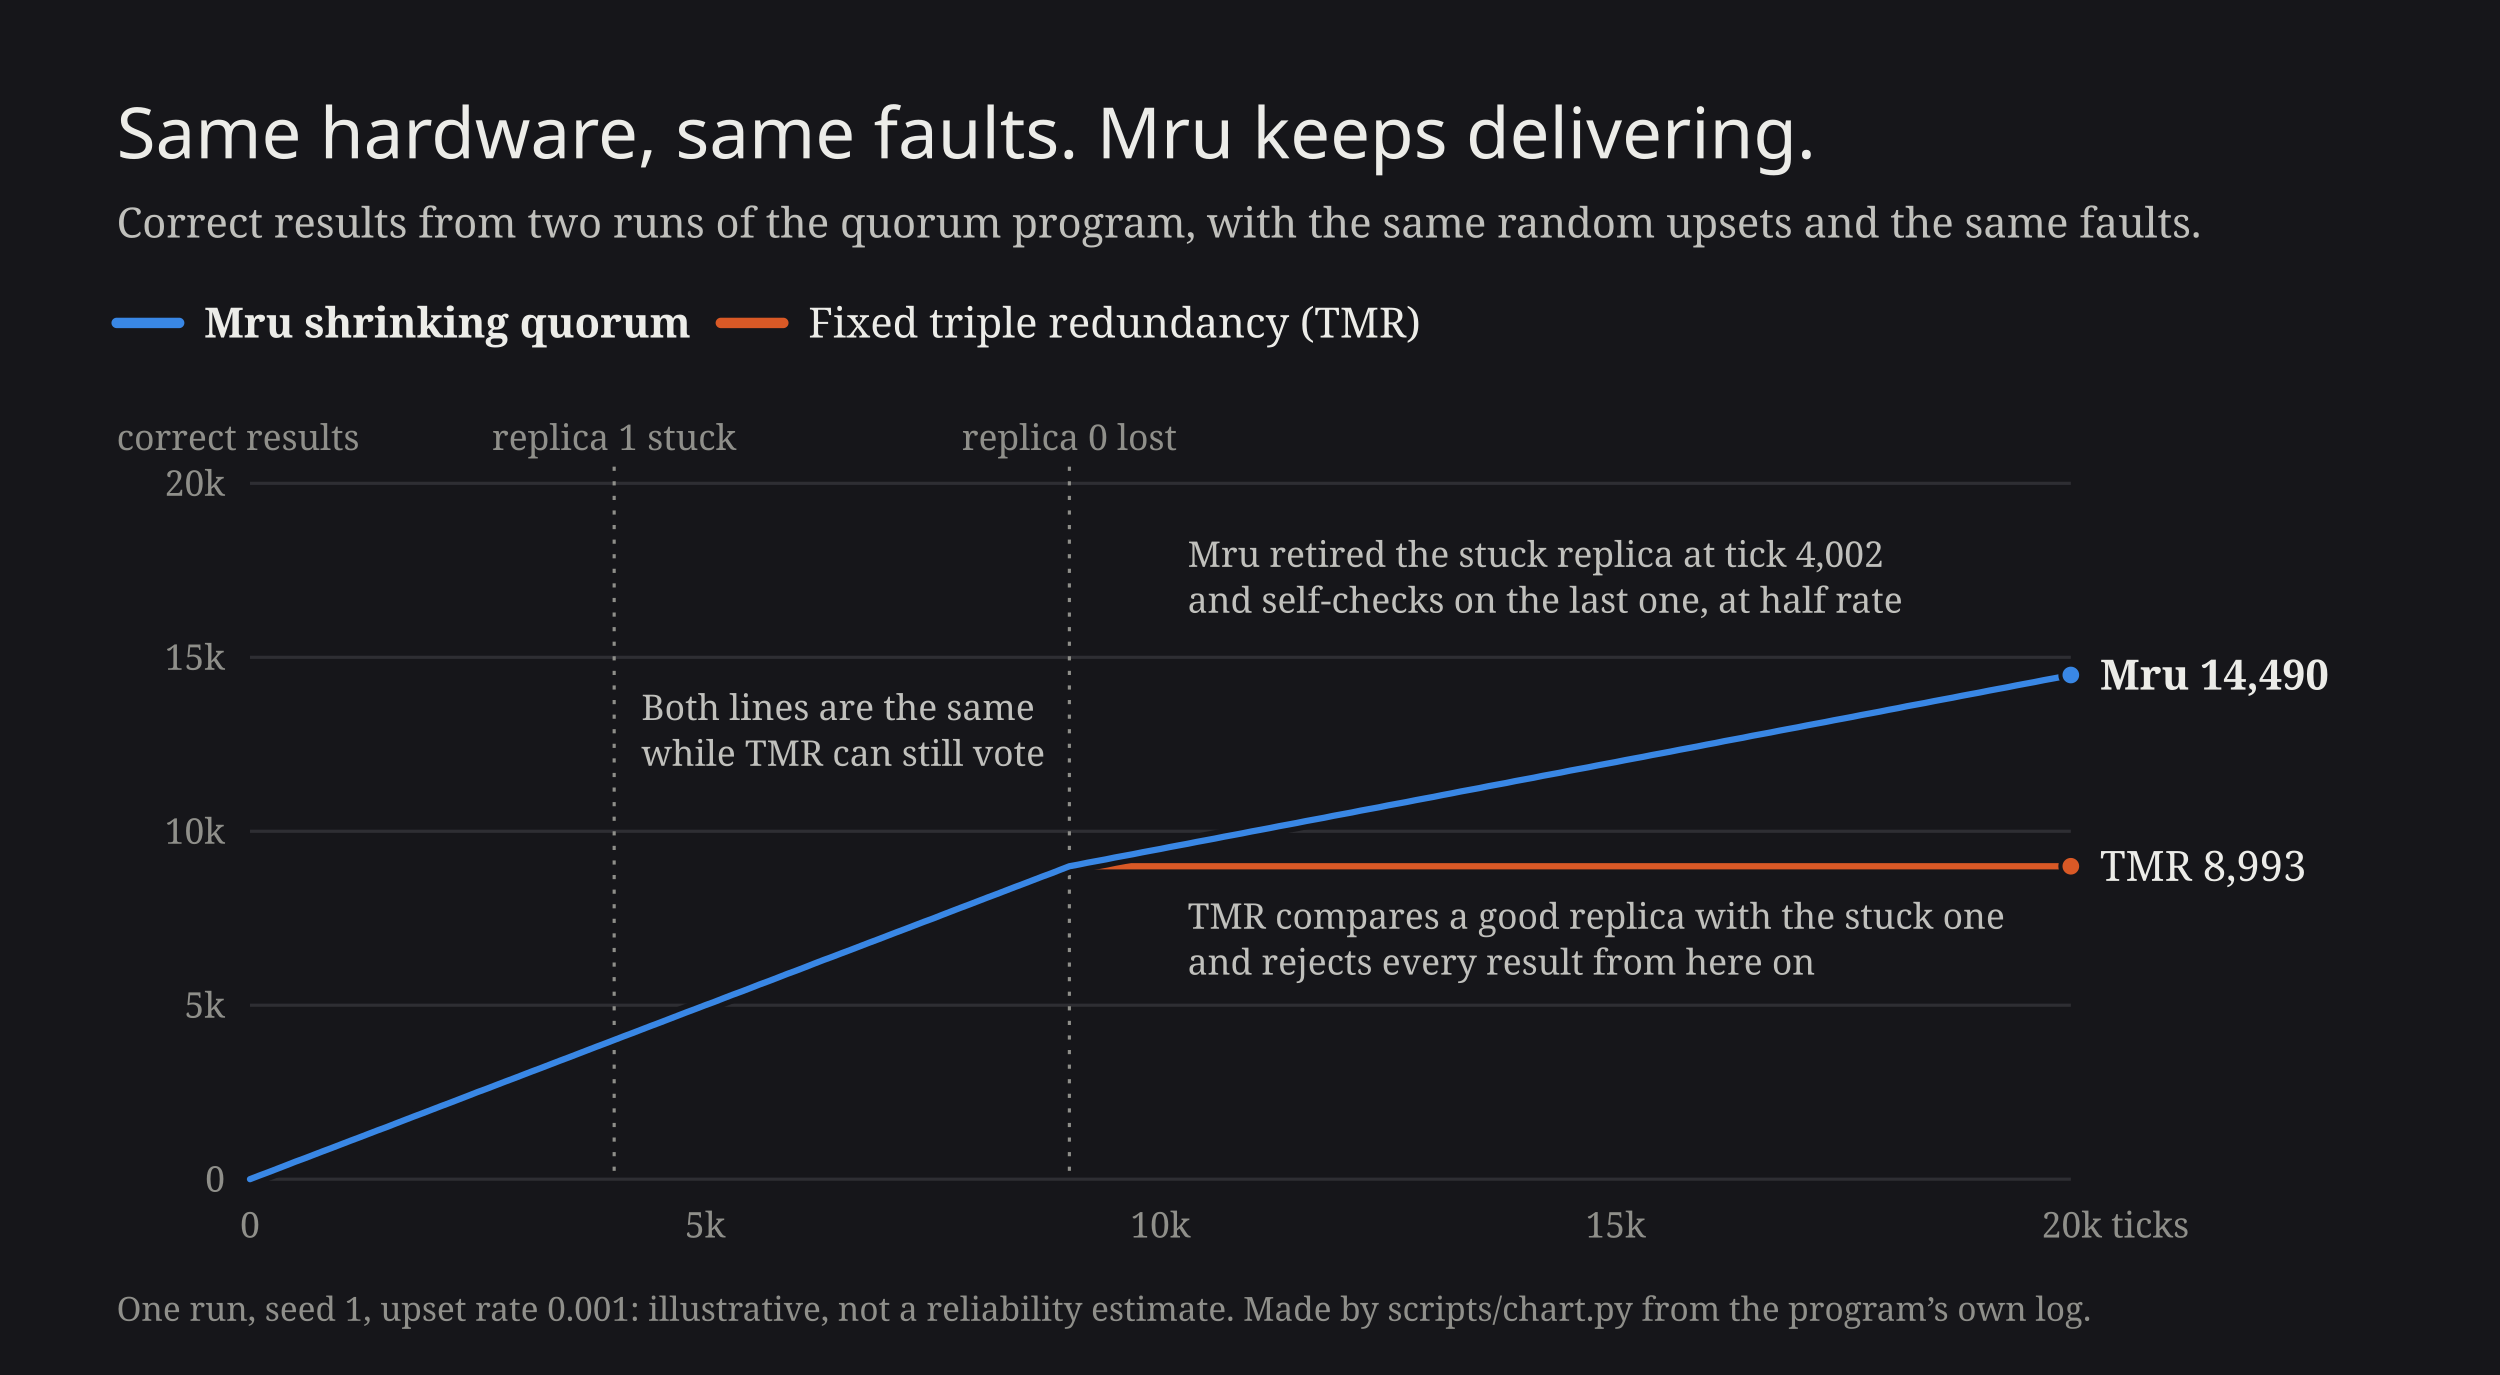
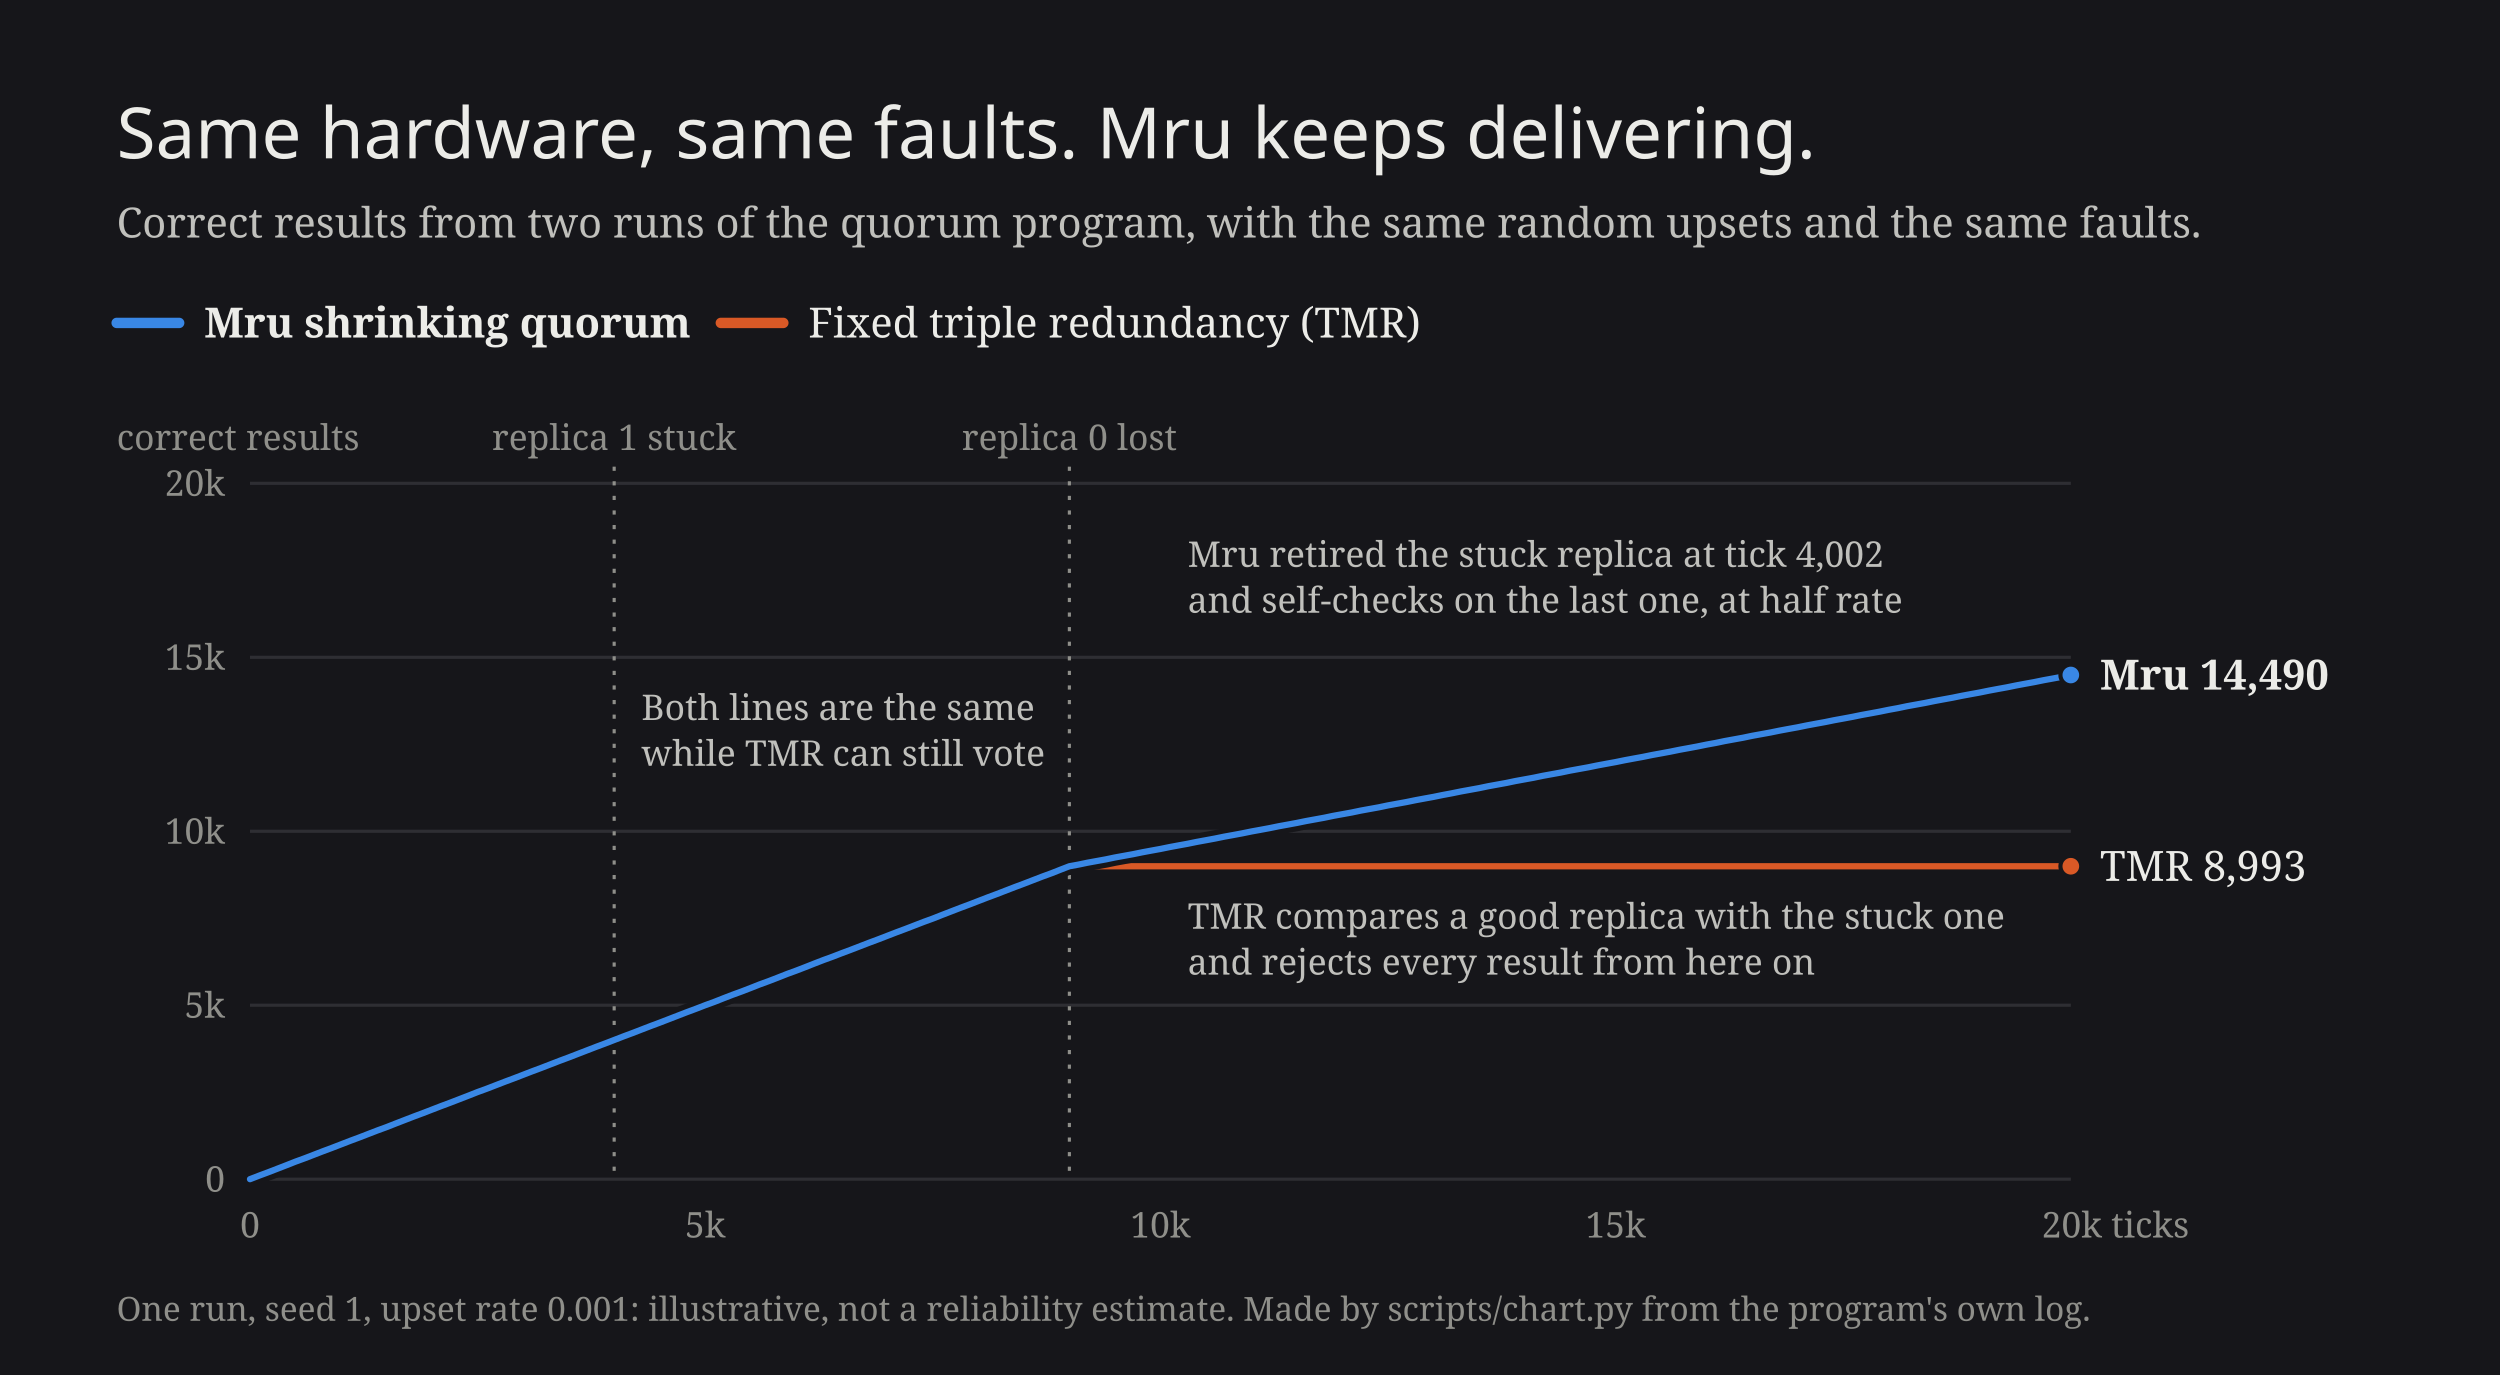
<svg xmlns="http://www.w3.org/2000/svg" width="1200" height="660" viewBox="0 0 1200 660">
  <style>text{font-family:Charter,'Source Serif 4',Georgia,serif;fill:#ecece8} .soft{fill:#c0c0bc} .faint{fill:#8f8f8a} .display{font-family:Futura,Jost,'Century Gothic',sans-serif;font-weight:500}</style>
  <rect width="1200" height="660" fill="#16161a" />
  <text class="display" x="56" y="76" font-size="34">Same hardware, same faults. Mru keeps delivering.</text>
  <text x="56" y="114" font-size="20" class="soft">Correct results from two runs of the quorum program, with the same random upsets and the same faults.</text>
  <line x1="56" x2="86" y1="155" y2="155" stroke="#3987e5" stroke-width="5" stroke-linecap="round" />
  <text x="98" y="162" font-size="20" font-weight="700">Mru shrinking quorum</text>
  <line x1="346" x2="376" y1="155" y2="155" stroke="#d95926" stroke-width="5" stroke-linecap="round" />
  <text x="388" y="162" font-size="20" font-weight="400">Fixed triple redundancy (TMR)</text>
  <line x1="120" x2="994" y1="566.0" y2="566.0" stroke="#2e2e33" stroke-width="1.5" />
  <text x="108" y="572.0" font-size="17" text-anchor="end" class="faint">0</text>
  <line x1="120" x2="994" y1="482.5" y2="482.5" stroke="#2e2e33" stroke-width="1.5" />
  <text x="108" y="488.5" font-size="17" text-anchor="end" class="faint">5k</text>
  <line x1="120" x2="994" y1="399.0" y2="399.0" stroke="#2e2e33" stroke-width="1.5" />
  <text x="108" y="405.0" font-size="17" text-anchor="end" class="faint">10k</text>
  <line x1="120" x2="994" y1="315.5" y2="315.5" stroke="#2e2e33" stroke-width="1.5" />
  <text x="108" y="321.5" font-size="17" text-anchor="end" class="faint">15k</text>
  <line x1="120" x2="994" y1="232.0" y2="232.0" stroke="#2e2e33" stroke-width="1.5" />
  <text x="108" y="238.0" font-size="17" text-anchor="end" class="faint">20k</text>
  <text x="120.0" y="594" font-size="17" text-anchor="middle" class="faint">0</text>
  <text x="338.5" y="594" font-size="17" text-anchor="middle" class="faint">5k</text>
  <text x="557.0" y="594" font-size="17" text-anchor="middle" class="faint">10k</text>
  <text x="775.5" y="594" font-size="17" text-anchor="middle" class="faint">15k</text>
  <text x="980.0" y="594" font-size="17" class="faint">20k ticks</text>
  <text x="56" y="216" font-size="17" class="faint">correct results</text>
  <line x1="294.8" x2="294.8" y1="224" y2="566" stroke="#8f8f8a" stroke-width="1.5" stroke-dasharray="2 5" />
  <text x="294.8" y="216" font-size="17" text-anchor="middle" class="faint">replica 1 stuck</text>
  <line x1="513.3" x2="513.3" y1="224" y2="566" stroke="#8f8f8a" stroke-width="1.5" stroke-dasharray="2 5" />
  <text x="513.3" y="216" font-size="17" text-anchor="middle" class="faint">replica 0 lost</text>
  <path d="M120.0,566.0 L124.4,564.3 L128.7,562.7 L133.1,561.0 L137.5,559.3 L141.8,557.6 L146.2,556.0 L150.6,554.3 L155.0,552.6 L159.3,551.0 L163.7,549.3 L168.1,547.6 L172.4,546.0 L176.8,544.3 L181.2,542.6 L185.6,541.0 L189.9,539.3 L194.3,537.6 L198.7,535.9 L203.0,534.3 L207.4,532.6 L211.8,530.9 L216.1,529.3 L220.5,527.6 L224.9,525.9 L229.2,524.2 L233.6,522.6 L238.0,520.9 L242.4,519.2 L246.7,517.6 L251.1,515.9 L255.5,514.2 L259.8,512.6 L264.2,510.9 L268.6,509.2 L272.9,507.6 L277.3,505.9 L281.7,504.2 L286.1,502.5 L290.4,500.9 L294.8,499.2 L299.2,497.5 L303.5,495.9 L307.9,494.2 L312.3,492.5 L316.6,490.9 L321.0,489.2 L325.4,487.5 L329.8,485.9 L334.1,484.2 L338.5,482.5 L342.9,480.8 L347.2,479.2 L351.6,477.5 L356.0,475.8 L360.4,474.2 L364.7,472.5 L369.1,470.9 L373.5,469.2 L377.8,467.5 L382.2,465.9 L386.6,464.2 L390.9,462.5 L395.3,460.9 L399.7,459.2 L404.1,457.5 L408.4,455.8 L412.8,454.2 L417.2,452.5 L421.5,450.8 L425.9,449.2 L430.3,447.5 L434.6,445.8 L439.0,444.2 L443.4,442.5 L447.8,440.8 L452.1,439.2 L456.5,437.5 L460.9,435.8 L465.2,434.2 L469.6,432.5 L474.0,430.8 L478.3,429.2 L482.7,427.5 L487.1,425.8 L491.4,424.2 L495.8,422.5 L500.2,420.8 L504.6,419.1 L508.9,417.5 L513.3,415.8 L517.7,415.8 L522.0,415.8 L526.4,415.8 L530.8,415.8 L535.1,415.8 L539.5,415.8 L543.9,415.8 L548.3,415.8 L552.6,415.8 L557.0,415.8 L561.4,415.8 L565.7,415.8 L570.1,415.8 L574.5,415.8 L578.9,415.8 L583.2,415.8 L587.6,415.8 L592.0,415.8 L596.3,415.8 L600.7,415.8 L605.1,415.8 L609.4,415.8 L613.8,415.8 L618.2,415.8 L622.5,415.8 L626.9,415.8 L631.3,415.8 L635.7,415.8 L640.0,415.8 L644.4,415.8 L648.8,415.8 L653.1,415.8 L657.5,415.8 L661.9,415.8 L666.2,415.8 L670.6,415.8 L675.0,415.8 L679.4,415.8 L683.7,415.8 L688.1,415.8 L692.5,415.8 L696.8,415.8 L701.2,415.8 L705.6,415.8 L710.0,415.8 L714.3,415.8 L718.7,415.8 L723.1,415.8 L727.4,415.8 L731.8,415.8 L736.2,415.8 L740.5,415.8 L744.9,415.8 L749.3,415.8 L753.6,415.8 L758.0,415.8 L762.4,415.8 L766.8,415.8 L771.1,415.8 L775.5,415.8 L779.9,415.8 L784.2,415.8 L788.6,415.8 L793.0,415.8 L797.4,415.8 L801.7,415.8 L806.1,415.8 L810.5,415.8 L814.8,415.8 L819.2,415.8 L823.6,415.8 L827.9,415.8 L832.3,415.8 L836.7,415.8 L841.0,415.8 L845.4,415.8 L849.8,415.8 L854.2,415.8 L858.5,415.8 L862.9,415.8 L867.3,415.8 L871.6,415.8 L876.0,415.8 L880.4,415.8 L884.8,415.8 L889.1,415.8 L893.5,415.8 L897.9,415.8 L902.2,415.8 L906.6,415.8 L911.0,415.8 L915.3,415.8 L919.7,415.8 L924.1,415.8 L928.5,415.8 L932.8,415.8 L937.2,415.8 L941.6,415.8 L945.9,415.8 L950.3,415.8 L954.7,415.8 L959.0,415.8 L963.4,415.8 L967.8,415.8 L972.1,415.8 L976.5,415.8 L980.9,415.8 L985.3,415.8 L989.6,415.8 L994.0,415.8" fill="none" stroke="#d95926" stroke-width="3" stroke-linejoin="round" stroke-linecap="round" />
  <path d="M120.0,566.0 L124.4,564.3 L128.7,562.7 L133.1,561.0 L137.5,559.3 L141.8,557.6 L146.2,556.0 L150.6,554.3 L155.0,552.6 L159.3,551.0 L163.7,549.3 L168.1,547.6 L172.4,546.0 L176.8,544.3 L181.2,542.6 L185.6,541.0 L189.9,539.3 L194.3,537.6 L198.7,535.9 L203.0,534.3 L207.4,532.6 L211.8,530.9 L216.1,529.3 L220.5,527.6 L224.9,525.9 L229.2,524.2 L233.6,522.6 L238.0,520.9 L242.4,519.2 L246.7,517.6 L251.1,515.9 L255.5,514.2 L259.8,512.6 L264.2,510.9 L268.6,509.2 L272.9,507.6 L277.3,505.9 L281.7,504.2 L286.1,502.5 L290.4,500.9 L294.8,499.2 L299.2,497.5 L303.5,495.9 L307.9,494.2 L312.3,492.5 L316.6,490.9 L321.0,489.2 L325.4,487.5 L329.8,485.8 L334.1,484.2 L338.5,482.5 L342.9,480.9 L347.2,479.2 L351.6,477.5 L356.0,475.9 L360.4,474.2 L364.7,472.5 L369.1,470.9 L373.5,469.2 L377.8,467.5 L382.2,465.9 L386.6,464.2 L390.9,462.5 L395.3,460.8 L399.7,459.2 L404.1,457.5 L408.4,455.9 L412.8,454.2 L417.2,452.5 L421.5,450.9 L425.9,449.2 L430.3,447.5 L434.6,445.9 L439.0,444.2 L443.4,442.5 L447.8,440.9 L452.1,439.2 L456.5,437.5 L460.9,435.8 L465.2,434.2 L469.6,432.5 L474.0,430.8 L478.3,429.2 L482.7,427.5 L487.1,425.8 L491.4,424.2 L495.8,422.5 L500.2,420.8 L504.6,419.2 L508.9,417.5 L513.3,415.8 L517.7,415.0 L522.0,414.1 L526.4,413.3 L530.8,412.5 L535.1,411.6 L539.5,410.8 L543.9,410.0 L548.3,409.1 L552.6,408.3 L557.0,407.5 L561.4,406.6 L565.7,405.8 L570.1,405.0 L574.5,404.1 L578.9,403.3 L583.2,402.5 L587.6,401.6 L592.0,400.8 L596.3,400.0 L600.7,399.1 L605.1,398.3 L609.4,397.5 L613.8,396.6 L618.2,395.8 L622.5,395.0 L626.9,394.1 L631.3,393.3 L635.7,392.5 L640.0,391.6 L644.4,390.8 L648.8,390.0 L653.1,389.1 L657.5,388.3 L661.9,387.5 L666.2,386.6 L670.6,385.8 L675.0,385.0 L679.4,384.1 L683.7,383.3 L688.1,382.5 L692.5,381.6 L696.8,380.8 L701.2,379.9 L705.6,379.1 L710.0,378.3 L714.3,377.4 L718.7,376.6 L723.1,375.8 L727.4,374.9 L731.8,374.1 L736.2,373.3 L740.5,372.4 L744.9,371.6 L749.3,370.8 L753.6,369.9 L758.0,369.1 L762.4,368.3 L766.8,367.4 L771.1,366.6 L775.5,365.8 L779.9,364.9 L784.2,364.1 L788.6,363.3 L793.0,362.4 L797.4,361.6 L801.7,360.8 L806.1,359.9 L810.5,359.1 L814.8,358.3 L819.2,357.4 L823.6,356.6 L827.9,355.7 L832.3,354.9 L836.7,354.1 L841.0,353.2 L845.4,352.4 L849.8,351.6 L854.2,350.7 L858.5,349.9 L862.9,349.1 L867.3,348.2 L871.6,347.4 L876.0,346.6 L880.4,345.7 L884.8,344.9 L889.1,344.1 L893.5,343.2 L897.9,342.4 L902.2,341.6 L906.6,340.7 L911.0,339.9 L915.3,339.0 L919.7,338.2 L924.1,337.4 L928.5,336.5 L932.8,335.7 L937.2,334.9 L941.6,334.0 L945.9,333.2 L950.3,332.4 L954.7,331.5 L959.0,330.7 L963.4,329.9 L967.8,329.0 L972.1,328.2 L976.5,327.4 L980.9,326.5 L985.3,325.7 L989.6,324.9 L994.0,324.0" fill="none" stroke="#16161a" stroke-width="8" stroke-linejoin="round" stroke-linecap="round" />
  <path d="M120.0,566.0 L124.4,564.3 L128.7,562.7 L133.1,561.0 L137.5,559.3 L141.8,557.6 L146.2,556.0 L150.6,554.3 L155.0,552.6 L159.3,551.0 L163.7,549.3 L168.1,547.6 L172.4,546.0 L176.8,544.3 L181.2,542.6 L185.6,541.0 L189.9,539.3 L194.3,537.6 L198.7,535.9 L203.0,534.3 L207.4,532.6 L211.8,530.9 L216.1,529.3 L220.5,527.6 L224.9,525.9 L229.2,524.2 L233.6,522.6 L238.0,520.9 L242.4,519.2 L246.7,517.6 L251.1,515.9 L255.5,514.2 L259.8,512.6 L264.2,510.9 L268.6,509.2 L272.9,507.6 L277.3,505.9 L281.7,504.2 L286.1,502.5 L290.4,500.9 L294.8,499.2 L299.2,497.5 L303.5,495.9 L307.9,494.2 L312.3,492.5 L316.6,490.9 L321.0,489.2 L325.4,487.5 L329.8,485.8 L334.1,484.2 L338.5,482.5 L342.9,480.9 L347.2,479.2 L351.6,477.5 L356.0,475.9 L360.4,474.2 L364.7,472.5 L369.1,470.9 L373.5,469.2 L377.8,467.5 L382.2,465.9 L386.6,464.2 L390.9,462.5 L395.3,460.8 L399.7,459.2 L404.1,457.5 L408.4,455.9 L412.8,454.2 L417.2,452.5 L421.5,450.9 L425.9,449.2 L430.3,447.5 L434.6,445.9 L439.0,444.2 L443.4,442.5 L447.8,440.9 L452.1,439.2 L456.5,437.5 L460.9,435.8 L465.2,434.2 L469.6,432.5 L474.0,430.8 L478.3,429.2 L482.7,427.5 L487.1,425.8 L491.4,424.2 L495.8,422.5 L500.2,420.8 L504.6,419.2 L508.9,417.5 L513.3,415.8 L517.7,415.0 L522.0,414.1 L526.4,413.3 L530.8,412.5 L535.1,411.6 L539.5,410.8 L543.9,410.0 L548.3,409.1 L552.6,408.3 L557.0,407.5 L561.4,406.6 L565.7,405.8 L570.1,405.0 L574.5,404.1 L578.9,403.3 L583.2,402.5 L587.6,401.6 L592.0,400.8 L596.3,400.0 L600.7,399.1 L605.1,398.3 L609.4,397.5 L613.8,396.6 L618.2,395.8 L622.5,395.0 L626.9,394.1 L631.3,393.3 L635.7,392.5 L640.0,391.6 L644.4,390.8 L648.8,390.0 L653.1,389.1 L657.5,388.3 L661.9,387.5 L666.2,386.6 L670.6,385.8 L675.0,385.0 L679.4,384.1 L683.7,383.3 L688.1,382.5 L692.5,381.6 L696.8,380.8 L701.2,379.9 L705.6,379.1 L710.0,378.3 L714.3,377.4 L718.7,376.6 L723.1,375.8 L727.4,374.9 L731.8,374.1 L736.2,373.3 L740.5,372.4 L744.9,371.6 L749.3,370.8 L753.6,369.9 L758.0,369.1 L762.4,368.3 L766.8,367.4 L771.1,366.6 L775.5,365.8 L779.9,364.9 L784.2,364.1 L788.6,363.3 L793.0,362.4 L797.4,361.6 L801.7,360.8 L806.1,359.9 L810.5,359.1 L814.8,358.3 L819.2,357.4 L823.6,356.6 L827.9,355.7 L832.3,354.9 L836.7,354.1 L841.0,353.2 L845.4,352.4 L849.8,351.6 L854.2,350.7 L858.5,349.9 L862.9,349.1 L867.3,348.2 L871.6,347.4 L876.0,346.6 L880.4,345.7 L884.8,344.9 L889.1,344.1 L893.5,343.2 L897.9,342.4 L902.2,341.6 L906.6,340.7 L911.0,339.9 L915.3,339.0 L919.7,338.2 L924.1,337.4 L928.5,336.5 L932.8,335.7 L937.2,334.9 L941.6,334.0 L945.9,333.2 L950.3,332.4 L954.7,331.5 L959.0,330.7 L963.4,329.9 L967.8,329.0 L972.1,328.2 L976.5,327.4 L980.9,326.5 L985.3,325.7 L989.6,324.9 L994.0,324.0" fill="none" stroke="#3987e5" stroke-width="3" stroke-linejoin="round" stroke-linecap="round" />
  <circle cx="994.0" cy="324.0" r="5" fill="#3987e5" stroke="#16161a" stroke-width="2" />
  <text x="1008.0" y="331.0" font-size="20" font-weight="700">Mru 14,490</text>
  <circle cx="994.0" cy="415.8" r="5" fill="#d95926" stroke="#16161a" stroke-width="2" />
  <text x="1008.0" y="422.8" font-size="20" font-weight="400">TMR 8,993</text>
  <text x="570.1" y="445.8" font-size="17" class="soft">TMR compares a good replica with the stuck one</text>
  <text x="570.1" y="467.8" font-size="17" class="soft">and rejects every result from here on</text>
  <text x="570.1" y="272.1" font-size="17" class="soft">Mru retired the stuck replica at tick 4,002</text>
  <text x="570.1" y="294.1" font-size="17" class="soft">and self-checks on the last one, at half rate</text>
  <text x="307.9" y="345.6" font-size="17" class="soft">Both lines are the same</text>
  <text x="307.9" y="367.6" font-size="17" class="soft">while TMR can still vote</text>
-   <text x="56" y="634" font-size="16" class="faint">One run, seed 1, upset rate 0.001: illustrative, not a reliability estimate. Made by scripts/chart.py from the program’s own log.</text>
+   <text x="56" y="634" font-size="16" class="faint">One run, seed 1, upset rate 0.001: illustrative, not a reliability estimate. Made by scripts/chart.py from the program's own log.</text>
</svg>
